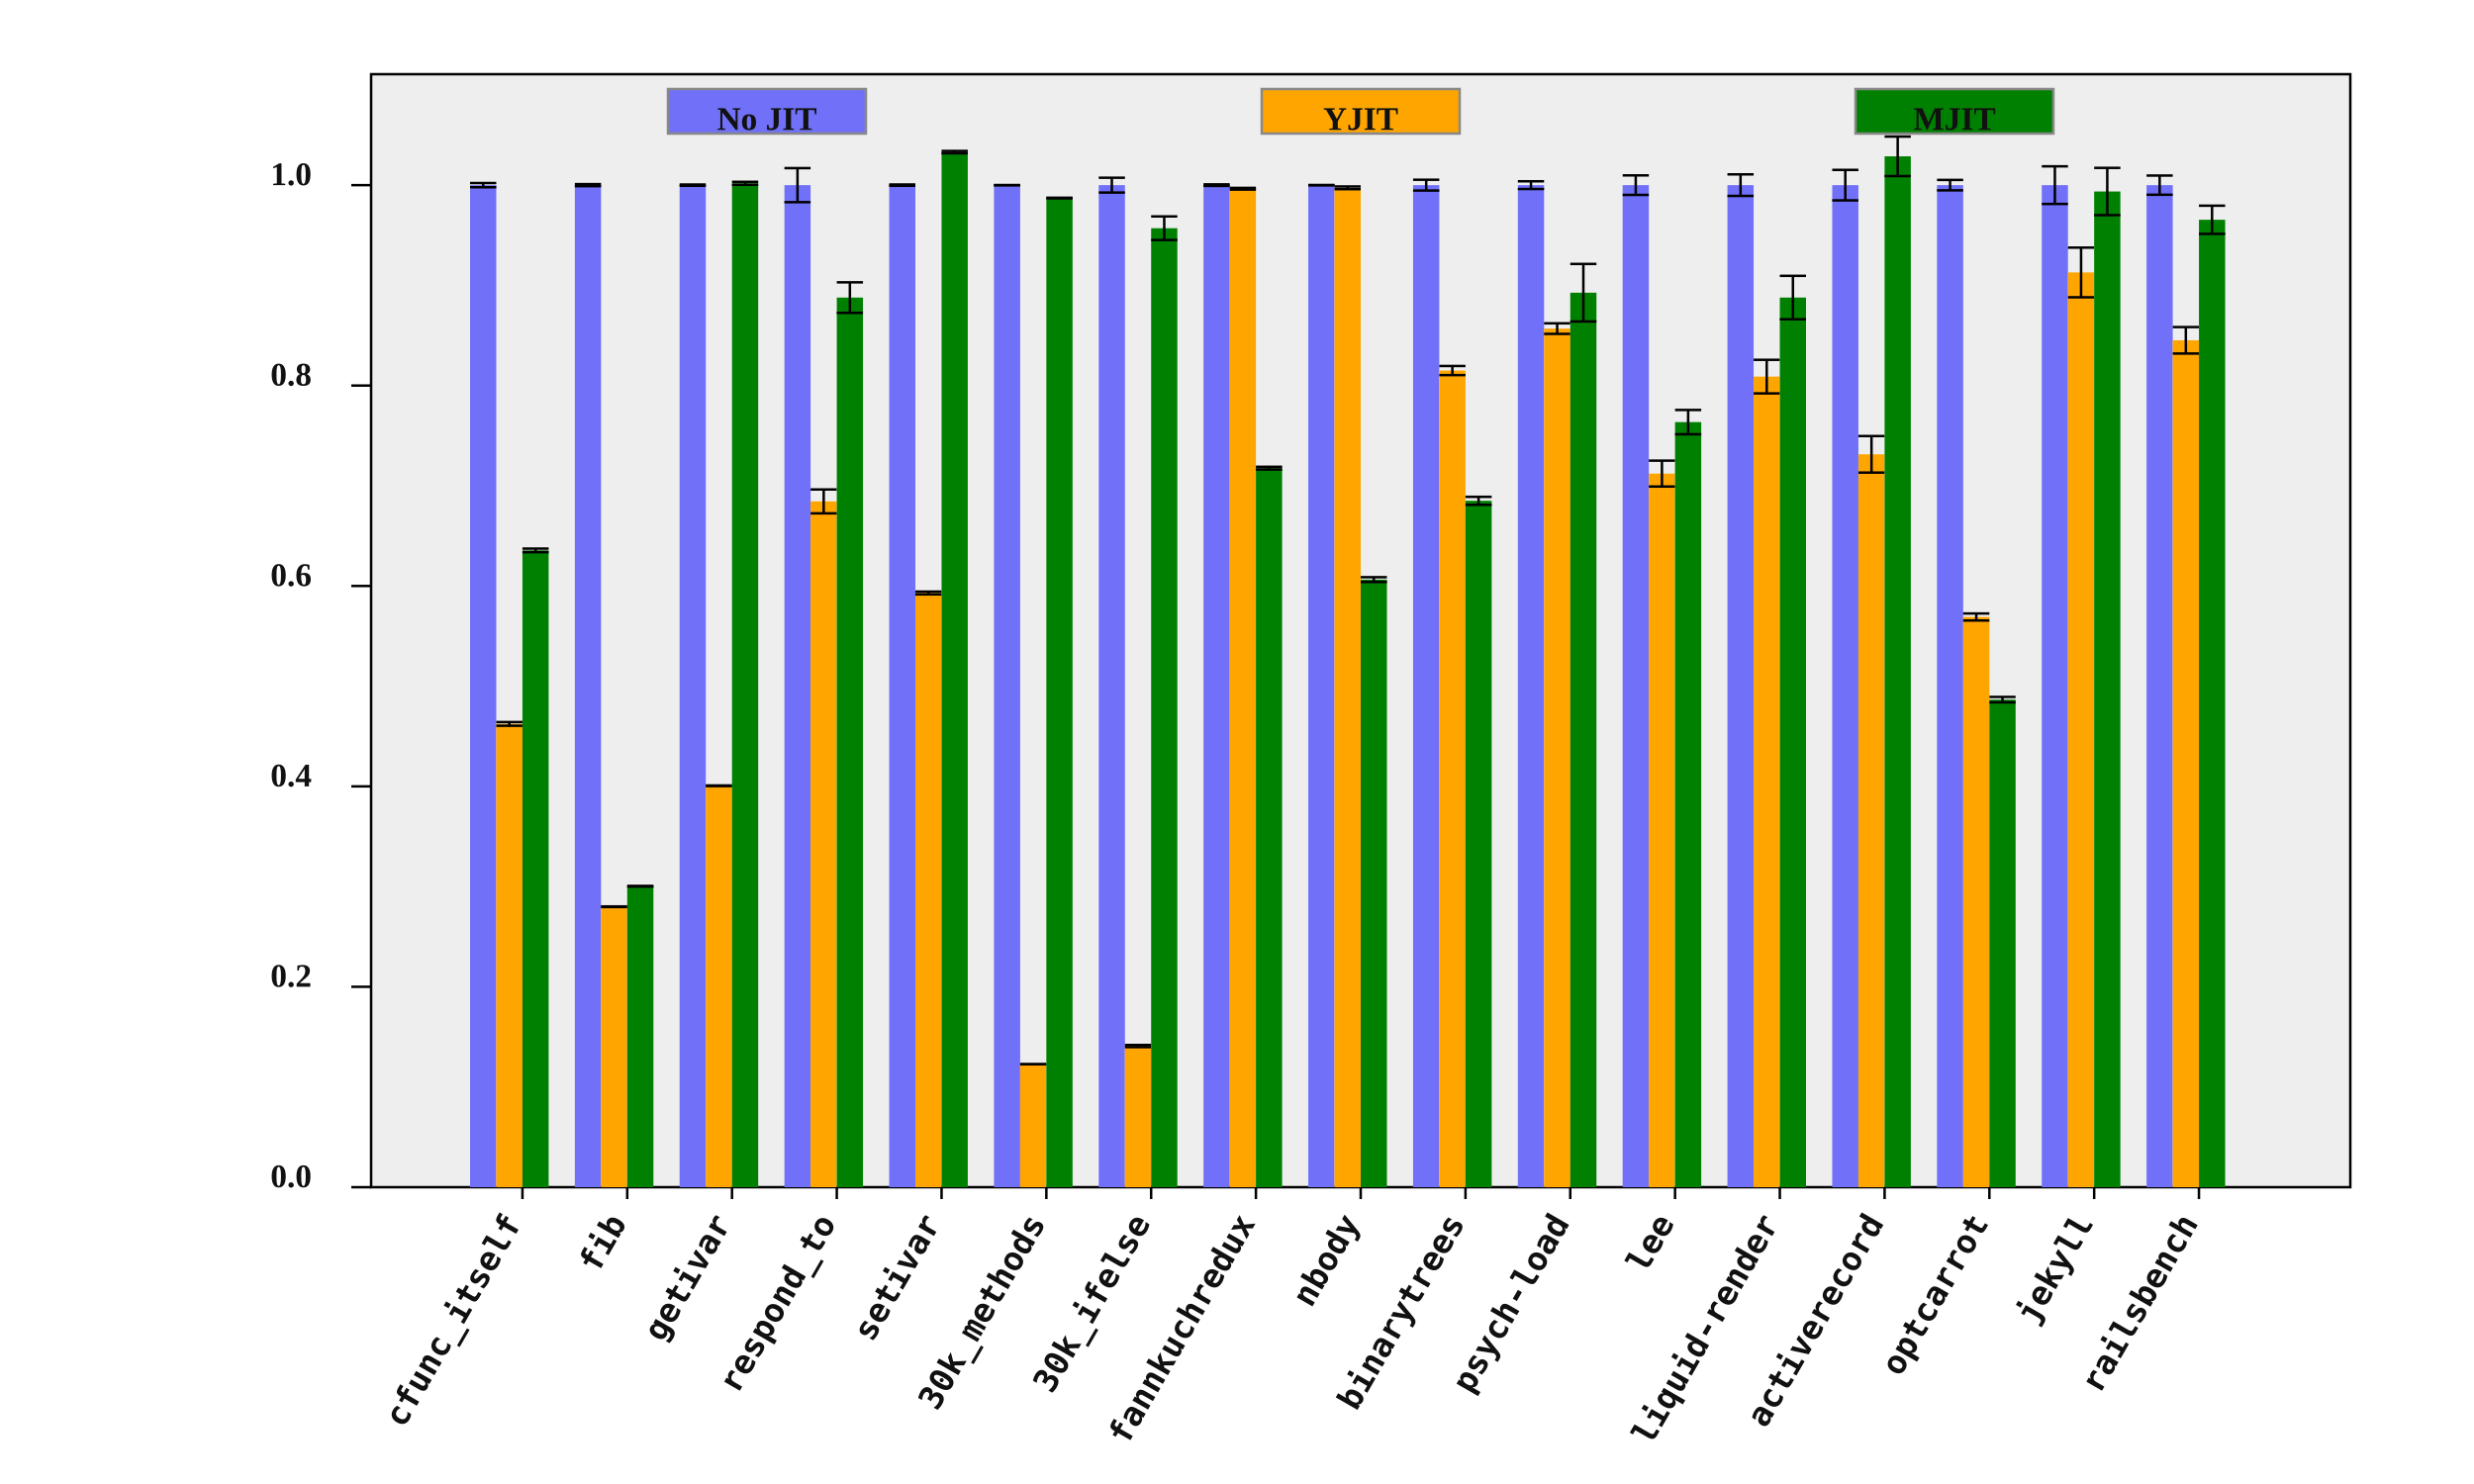
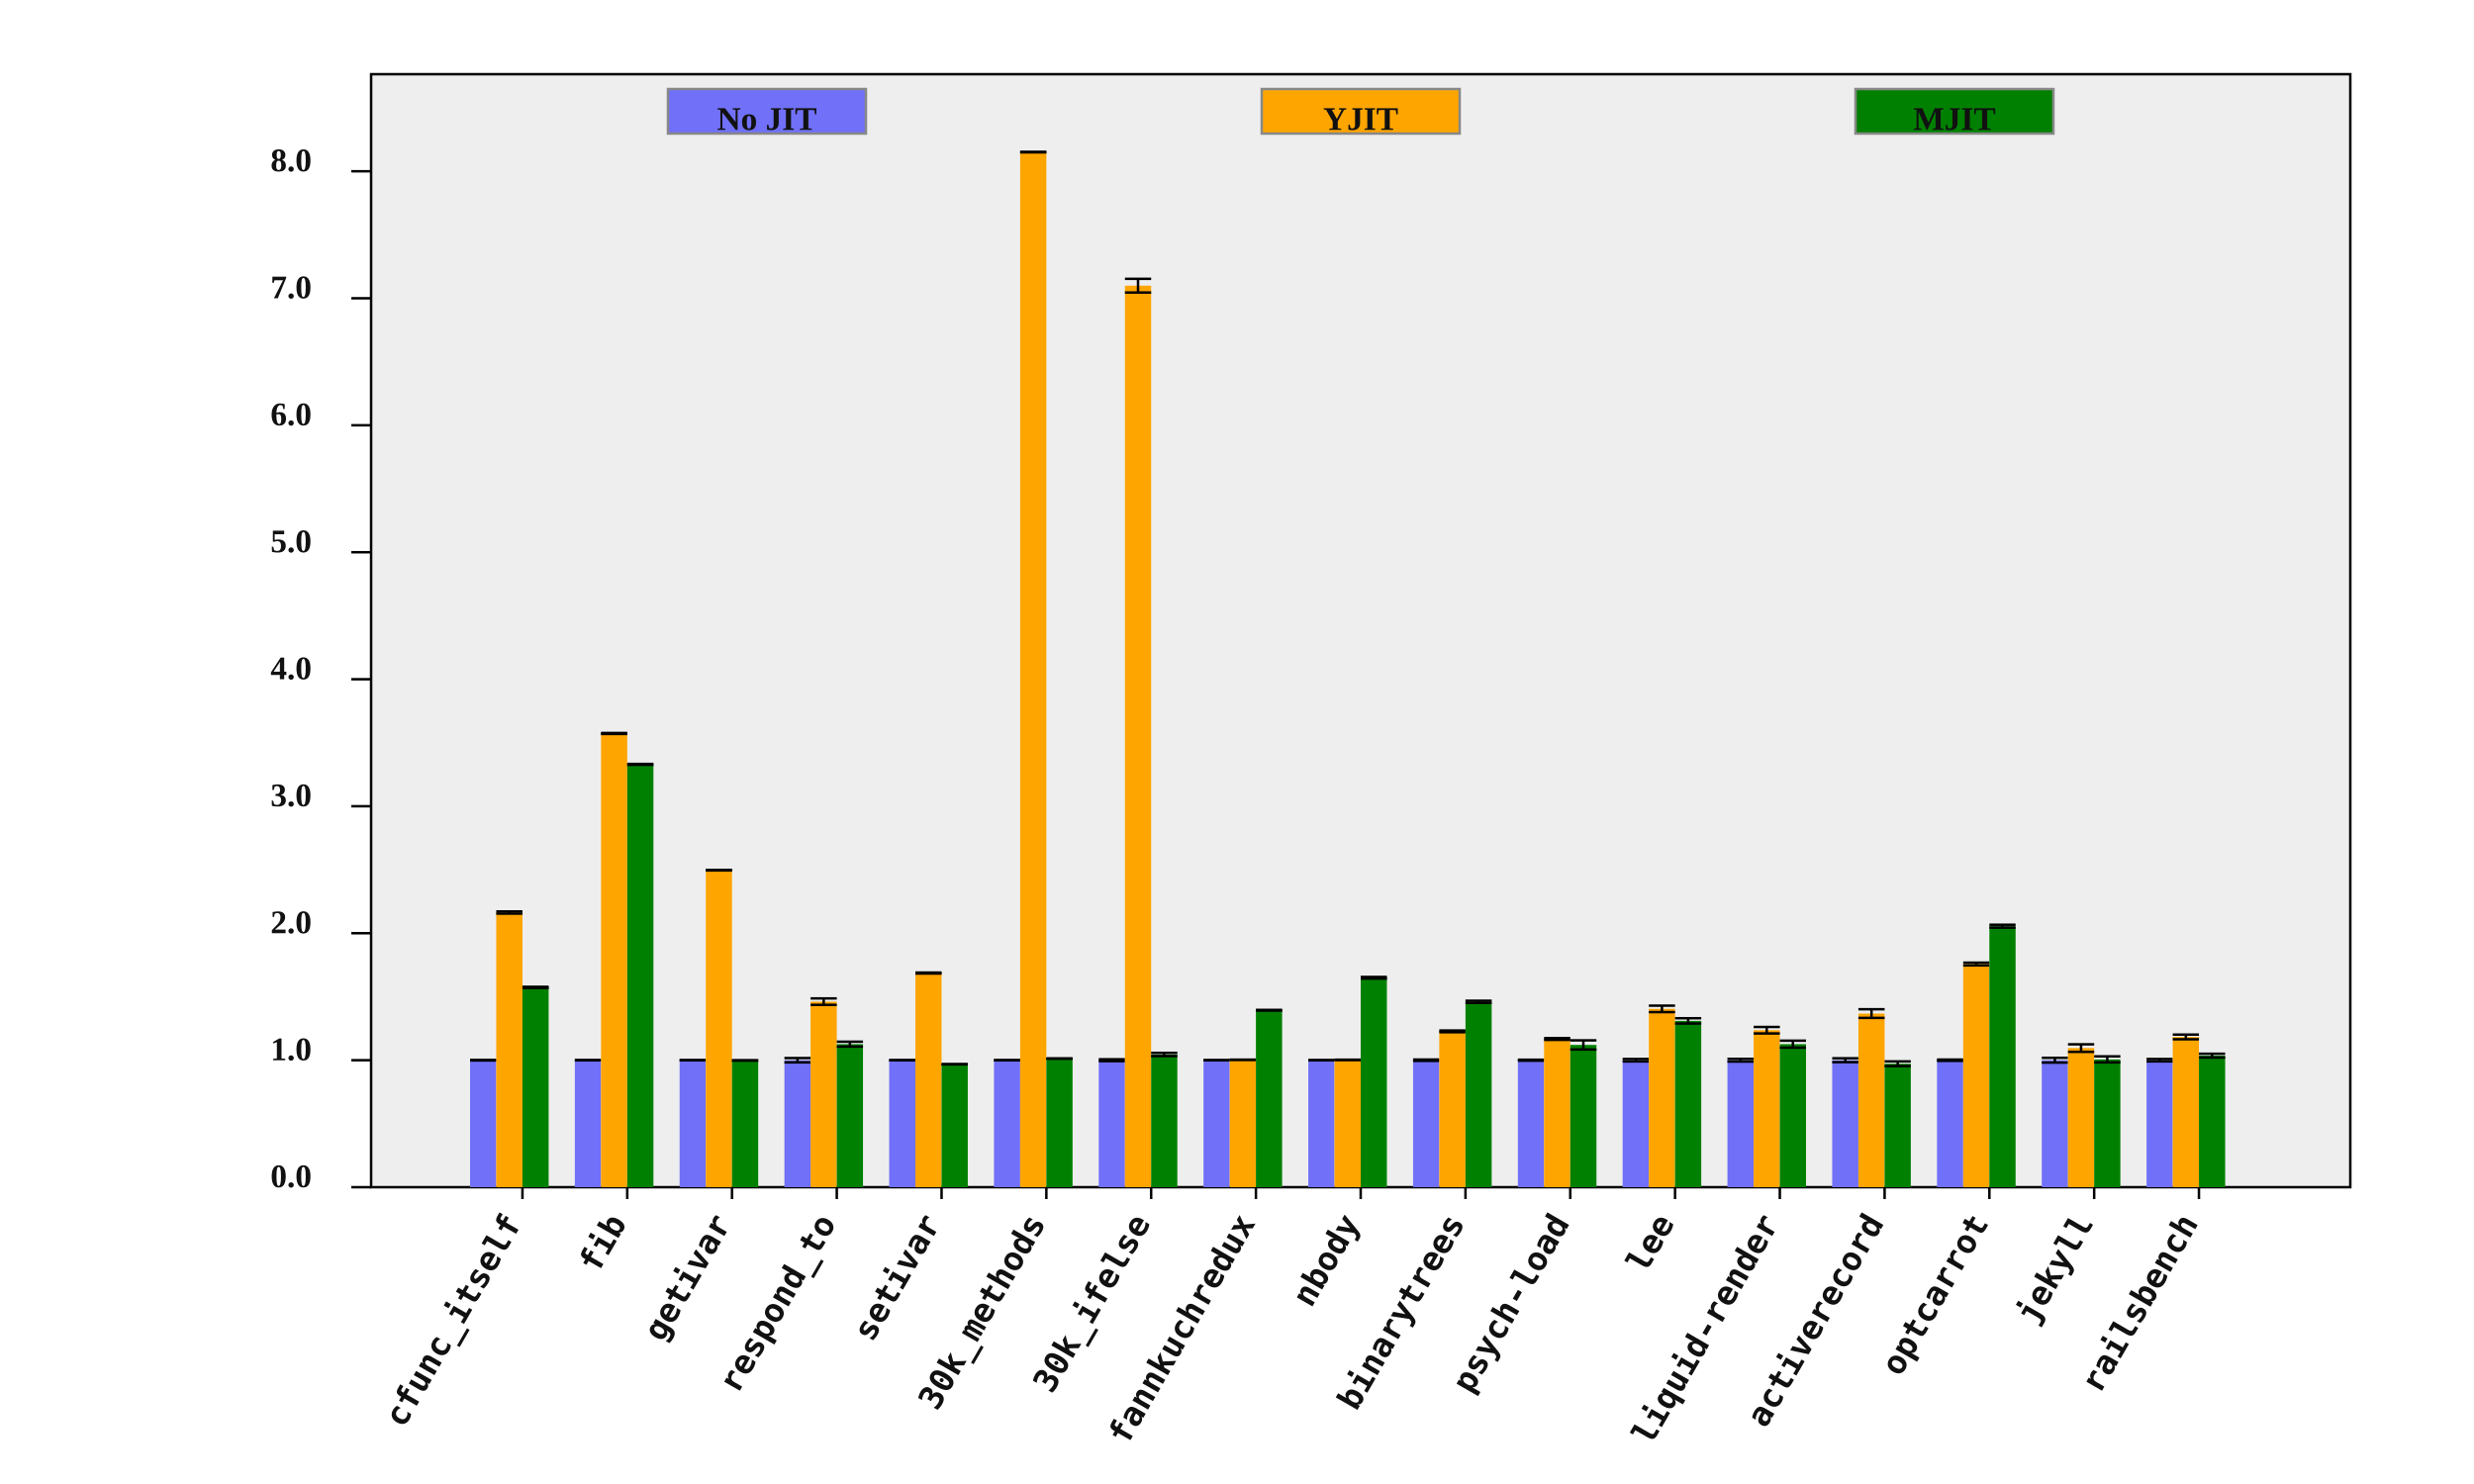
<svg xmlns="http://www.w3.org/2000/svg" viewBox="0 0 1000 600" width="100%" height="100%">
  <rect x="150.0" y="30.0" width="800" height="450.0" stroke="#000" fill="#EEE" />
  <line x1="142.0" y1="480.0" x2="150.0" y2="480.0" stroke="#000" />
  <text x="126.0" y="480.0" text-anchor="end" font-weight="bold" font-size="small" fill="#111">
0.0
</text>
-   <line x1="142.0" y1="398.971" x2="150.0" y2="398.971" stroke="#000" />
-   <text x="126.0" y="398.971" text-anchor="end" font-weight="bold" font-size="small" fill="#111">
- 0.2
- </text>
-   <line x1="142.0" y1="317.942" x2="150.0" y2="317.942" stroke="#000" />
-   <text x="126.0" y="317.942" text-anchor="end" font-weight="bold" font-size="small" fill="#111">
- 0.4
- </text>
-   <line x1="142.0" y1="236.914" x2="150.0" y2="236.914" stroke="#000" />
-   <text x="126.0" y="236.914" text-anchor="end" font-weight="bold" font-size="small" fill="#111">
- 0.6
- </text>
-   <line x1="142.0" y1="155.885" x2="150.0" y2="155.885" stroke="#000" />
-   <text x="126.0" y="155.885" text-anchor="end" font-weight="bold" font-size="small" fill="#111">
- 0.8
- </text>
-   <line x1="142.0" y1="74.856" x2="150.0" y2="74.856" stroke="#000" />
-   <text x="126.0" y="74.856" text-anchor="end" font-weight="bold" font-size="small" fill="#111">
+   <line x1="142.0" y1="428.656" x2="150.0" y2="428.656" stroke="#000" />
+   <text x="126.0" y="428.656" text-anchor="end" font-weight="bold" font-size="small" fill="#111">
1.0
+ </text>
+   <line x1="142.0" y1="377.312" x2="150.0" y2="377.312" stroke="#000" />
+   <text x="126.0" y="377.312" text-anchor="end" font-weight="bold" font-size="small" fill="#111">
+ 2.0
+ </text>
+   <line x1="142.0" y1="325.968" x2="150.0" y2="325.968" stroke="#000" />
+   <text x="126.0" y="325.968" text-anchor="end" font-weight="bold" font-size="small" fill="#111">
+ 3.0
+ </text>
+   <line x1="142.0" y1="274.624" x2="150.0" y2="274.624" stroke="#000" />
+   <text x="126.0" y="274.624" text-anchor="end" font-weight="bold" font-size="small" fill="#111">
+ 4.0
+ </text>
+   <line x1="142.0" y1="223.281" x2="150.0" y2="223.281" stroke="#000" />
+   <text x="126.0" y="223.281" text-anchor="end" font-weight="bold" font-size="small" fill="#111">
+ 5.0
+ </text>
+   <line x1="142.0" y1="171.937" x2="150.0" y2="171.937" stroke="#000" />
+   <text x="126.0" y="171.937" text-anchor="end" font-weight="bold" font-size="small" fill="#111">
+ 6.0
+ </text>
+   <line x1="142.0" y1="120.593" x2="150.0" y2="120.593" stroke="#000" />
+   <text x="126.0" y="120.593" text-anchor="end" font-weight="bold" font-size="small" fill="#111">
+ 7.0
+ </text>
+   <line x1="142.0" y1="69.249" x2="150.0" y2="69.249" stroke="#000" />
+   <text x="126.0" y="69.249" text-anchor="end" font-weight="bold" font-size="small" fill="#111">
+ 8.0
</text>
  <rect x="270.0" y="36" width="80.0" height="18.0" fill="#7070f8" stroke="#888" />
  <text x="310.0" y="52.5" font-size="small" text-anchor="middle" font-weight="bold" fill="#111">
No JIT
</text>
  <rect x="510.0" y="36" width="80.0" height="18.0" fill="orange" stroke="#888" />
  <text x="550.0" y="52.5" font-size="small" text-anchor="middle" font-weight="bold" fill="#111">
YJIT
</text>
  <rect x="750.0" y="36" width="80.0" height="18.0" fill="green" stroke="#888" />
  <text x="790.0" y="52.5" font-size="small" text-anchor="middle" font-weight="bold" fill="#111">
MJIT
</text>
-   <rect x="190.0" y="74.856" width="10.588" height="405.144" fill="#7070f8" />
-   <line x1="190.0" y1="74.007" x2="200.588" y2="74.007" stroke="#000" />
-   <line x1="190.0" y1="75.705" x2="200.588" y2="75.705" stroke="#000" />
-   <line x1="195.294" y1="74.007" x2="195.294" y2="75.705" stroke="#000" />
-   <rect x="200.588" y="292.691" width="10.588" height="187.309" fill="orange" />
-   <line x1="200.588" y1="291.946" x2="211.176" y2="291.946" stroke="#000" />
-   <line x1="200.588" y1="293.436" x2="211.176" y2="293.436" stroke="#000" />
-   <line x1="205.882" y1="291.946" x2="205.882" y2="293.436" stroke="#000" />
-   <rect x="211.176" y="222.534" width="10.588" height="257.466" fill="green" />
-   <line x1="211.176" y1="221.804" x2="221.765" y2="221.804" stroke="#000" />
-   <line x1="211.176" y1="223.264" x2="221.765" y2="223.264" stroke="#000" />
-   <line x1="216.471" y1="221.804" x2="216.471" y2="223.264" stroke="#000" />
+   <rect x="190.0" y="428.656" width="10.588" height="51.344" fill="#7070f8" />
+   <line x1="190.0" y1="428.549" x2="200.588" y2="428.549" stroke="#000" />
+   <line x1="190.0" y1="428.764" x2="200.588" y2="428.764" stroke="#000" />
+   <line x1="195.294" y1="428.549" x2="195.294" y2="428.764" stroke="#000" />
+   <rect x="200.588" y="368.945" width="10.588" height="111.055" fill="orange" />
+   <line x1="200.588" y1="368.503" x2="211.176" y2="368.503" stroke="#000" />
+   <line x1="200.588" y1="369.386" x2="211.176" y2="369.386" stroke="#000" />
+   <line x1="205.882" y1="368.503" x2="205.882" y2="369.386" stroke="#000" />
+   <rect x="211.176" y="399.206" width="10.588" height="80.794" fill="green" />
+   <line x1="211.176" y1="398.977" x2="221.765" y2="398.977" stroke="#000" />
+   <line x1="211.176" y1="399.435" x2="221.765" y2="399.435" stroke="#000" />
+   <line x1="216.471" y1="398.977" x2="216.471" y2="399.435" stroke="#000" />
  <line x1="211.176" y1="480.0" x2="211.176" y2="484.8" stroke="#000" />
  <text x="211.176" y="494.4" fill="#111" font-size="small" font-family="monospace" font-weight="bold" text-anchor="end" transform="rotate(-60, 211.1765, 494.4)">
cfunc_itself
</text>
-   <rect x="232.353" y="74.856" width="10.588" height="405.144" fill="#7070f8" />
-   <line x1="232.353" y1="74.441" x2="242.941" y2="74.441" stroke="#000" />
-   <line x1="232.353" y1="75.271" x2="242.941" y2="75.271" stroke="#000" />
-   <line x1="237.647" y1="74.441" x2="237.647" y2="75.271" stroke="#000" />
-   <rect x="242.941" y="366.605" width="10.588" height="113.395" fill="orange" />
-   <line x1="242.941" y1="366.48" x2="253.529" y2="366.48" stroke="#000" />
-   <line x1="242.941" y1="366.73" x2="253.529" y2="366.73" stroke="#000" />
-   <line x1="248.235" y1="366.48" x2="248.235" y2="366.73" stroke="#000" />
-   <rect x="253.529" y="358.319" width="10.588" height="121.681" fill="green" />
-   <line x1="253.529" y1="358.187" x2="264.118" y2="358.187" stroke="#000" />
-   <line x1="253.529" y1="358.45" x2="264.118" y2="358.45" stroke="#000" />
-   <line x1="258.824" y1="358.187" x2="258.824" y2="358.45" stroke="#000" />
+   <rect x="232.353" y="428.656" width="10.588" height="51.344" fill="#7070f8" />
+   <line x1="232.353" y1="428.603" x2="242.941" y2="428.603" stroke="#000" />
+   <line x1="232.353" y1="428.709" x2="242.941" y2="428.709" stroke="#000" />
+   <line x1="237.647" y1="428.603" x2="237.647" y2="428.709" stroke="#000" />
+   <rect x="242.941" y="296.556" width="10.588" height="183.444" fill="orange" />
+   <line x1="242.941" y1="296.353" x2="253.529" y2="296.353" stroke="#000" />
+   <line x1="242.941" y1="296.758" x2="253.529" y2="296.758" stroke="#000" />
+   <line x1="248.235" y1="296.353" x2="248.235" y2="296.758" stroke="#000" />
+   <rect x="253.529" y="309.048" width="10.588" height="170.952" fill="green" />
+   <line x1="253.529" y1="308.863" x2="264.118" y2="308.863" stroke="#000" />
+   <line x1="253.529" y1="309.233" x2="264.118" y2="309.233" stroke="#000" />
+   <line x1="258.824" y1="308.863" x2="258.824" y2="309.233" stroke="#000" />
  <line x1="253.529" y1="480.0" x2="253.529" y2="484.8" stroke="#000" />
  <text x="253.529" y="494.4" fill="#111" font-size="small" font-family="monospace" font-weight="bold" text-anchor="end" transform="rotate(-60, 253.5294, 494.4)">
fib
</text>
-   <rect x="274.706" y="74.856" width="10.588" height="405.144" fill="#7070f8" />
-   <line x1="274.706" y1="74.609" x2="285.294" y2="74.609" stroke="#000" />
-   <line x1="274.706" y1="75.103" x2="285.294" y2="75.103" stroke="#000" />
-   <line x1="280.0" y1="74.609" x2="280.0" y2="75.103" stroke="#000" />
-   <rect x="285.294" y="317.695" width="10.588" height="162.305" fill="orange" />
-   <line x1="285.294" y1="317.573" x2="295.882" y2="317.573" stroke="#000" />
-   <line x1="285.294" y1="317.817" x2="295.882" y2="317.817" stroke="#000" />
-   <line x1="290.588" y1="317.573" x2="290.588" y2="317.817" stroke="#000" />
-   <rect x="295.882" y="74.113" width="10.588" height="405.887" fill="green" />
-   <line x1="295.882" y1="73.512" x2="306.471" y2="73.512" stroke="#000" />
-   <line x1="295.882" y1="74.714" x2="306.471" y2="74.714" stroke="#000" />
-   <line x1="301.176" y1="73.512" x2="301.176" y2="74.714" stroke="#000" />
+   <rect x="274.706" y="428.656" width="10.588" height="51.344" fill="#7070f8" />
+   <line x1="274.706" y1="428.625" x2="285.294" y2="428.625" stroke="#000" />
+   <line x1="274.706" y1="428.687" x2="285.294" y2="428.687" stroke="#000" />
+   <line x1="280.0" y1="428.625" x2="280.0" y2="428.687" stroke="#000" />
+   <rect x="285.294" y="351.836" width="10.588" height="128.164" fill="orange" />
+   <line x1="285.294" y1="351.74" x2="295.882" y2="351.74" stroke="#000" />
+   <line x1="285.294" y1="351.932" x2="295.882" y2="351.932" stroke="#000" />
+   <line x1="290.588" y1="351.74" x2="290.588" y2="351.932" stroke="#000" />
+   <rect x="295.882" y="428.75" width="10.588" height="51.25" fill="green" />
+   <line x1="295.882" y1="428.674" x2="306.471" y2="428.674" stroke="#000" />
+   <line x1="295.882" y1="428.826" x2="306.471" y2="428.826" stroke="#000" />
+   <line x1="301.176" y1="428.674" x2="301.176" y2="428.826" stroke="#000" />
  <line x1="295.882" y1="480.0" x2="295.882" y2="484.8" stroke="#000" />
  <text x="295.882" y="494.4" fill="#111" font-size="small" font-family="monospace" font-weight="bold" text-anchor="end" transform="rotate(-60, 295.8824, 494.4)">
getivar
</text>
-   <rect x="317.059" y="74.856" width="10.588" height="405.144" fill="#7070f8" />
-   <line x1="317.059" y1="67.973" x2="327.647" y2="67.973" stroke="#000" />
-   <line x1="317.059" y1="81.739" x2="327.647" y2="81.739" stroke="#000" />
-   <line x1="322.353" y1="67.973" x2="322.353" y2="81.739" stroke="#000" />
-   <rect x="327.647" y="202.729" width="10.588" height="277.271" fill="orange" />
-   <line x1="327.647" y1="197.902" x2="338.235" y2="197.902" stroke="#000" />
-   <line x1="327.647" y1="207.555" x2="338.235" y2="207.555" stroke="#000" />
-   <line x1="332.941" y1="197.902" x2="332.941" y2="207.555" stroke="#000" />
-   <rect x="338.235" y="120.316" width="10.588" height="359.684" fill="green" />
-   <line x1="338.235" y1="114.145" x2="348.824" y2="114.145" stroke="#000" />
-   <line x1="338.235" y1="126.487" x2="348.824" y2="126.487" stroke="#000" />
-   <line x1="343.529" y1="114.145" x2="343.529" y2="126.487" stroke="#000" />
+   <rect x="317.059" y="428.656" width="10.588" height="51.344" fill="#7070f8" />
+   <line x1="317.059" y1="427.784" x2="327.647" y2="427.784" stroke="#000" />
+   <line x1="317.059" y1="429.528" x2="327.647" y2="429.528" stroke="#000" />
+   <line x1="322.353" y1="427.784" x2="322.353" y2="429.528" stroke="#000" />
+   <rect x="327.647" y="404.977" width="10.588" height="75.023" fill="orange" />
+   <line x1="327.647" y1="403.671" x2="338.235" y2="403.671" stroke="#000" />
+   <line x1="327.647" y1="406.283" x2="338.235" y2="406.283" stroke="#000" />
+   <line x1="332.941" y1="403.671" x2="332.941" y2="406.283" stroke="#000" />
+   <rect x="338.235" y="422.167" width="10.588" height="57.833" fill="green" />
+   <line x1="338.235" y1="421.175" x2="348.824" y2="421.175" stroke="#000" />
+   <line x1="338.235" y1="423.159" x2="348.824" y2="423.159" stroke="#000" />
+   <line x1="343.529" y1="421.175" x2="343.529" y2="423.159" stroke="#000" />
  <line x1="338.235" y1="480.0" x2="338.235" y2="484.8" stroke="#000" />
  <text x="338.235" y="494.4" fill="#111" font-size="small" font-family="monospace" font-weight="bold" text-anchor="end" transform="rotate(-60, 338.2353, 494.4)">
respond_to
</text>
-   <rect x="359.412" y="74.856" width="10.588" height="405.144" fill="#7070f8" />
-   <line x1="359.412" y1="74.599" x2="370" y2="74.599" stroke="#000" />
-   <line x1="359.412" y1="75.114" x2="370" y2="75.114" stroke="#000" />
-   <line x1="364.706" y1="74.599" x2="364.706" y2="75.114" stroke="#000" />
-   <rect x="370" y="239.758" width="10.588" height="240.242" fill="orange" />
-   <line x1="370" y1="239.197" x2="380.588" y2="239.197" stroke="#000" />
-   <line x1="370" y1="240.319" x2="380.588" y2="240.319" stroke="#000" />
-   <line x1="375.294" y1="239.197" x2="375.294" y2="240.319" stroke="#000" />
-   <rect x="380.588" y="61.5" width="10.588" height="418.5" fill="green" />
-   <line x1="380.588" y1="61.031" x2="391.176" y2="61.031" stroke="#000" />
-   <line x1="380.588" y1="61.969" x2="391.176" y2="61.969" stroke="#000" />
-   <line x1="385.882" y1="61.031" x2="385.882" y2="61.969" stroke="#000" />
+   <rect x="359.412" y="428.656" width="10.588" height="51.344" fill="#7070f8" />
+   <line x1="359.412" y1="428.623" x2="370" y2="428.623" stroke="#000" />
+   <line x1="359.412" y1="428.689" x2="370" y2="428.689" stroke="#000" />
+   <line x1="364.706" y1="428.623" x2="364.706" y2="428.689" stroke="#000" />
+   <rect x="370" y="393.414" width="10.588" height="86.586" fill="orange" />
+   <line x1="370" y1="393.211" x2="380.588" y2="393.211" stroke="#000" />
+   <line x1="370" y1="393.616" x2="380.588" y2="393.616" stroke="#000" />
+   <line x1="375.294" y1="393.211" x2="375.294" y2="393.616" stroke="#000" />
+   <rect x="380.588" y="430.295" width="10.588" height="49.705" fill="green" />
+   <line x1="380.588" y1="430.239" x2="391.176" y2="430.239" stroke="#000" />
+   <line x1="380.588" y1="430.35" x2="391.176" y2="430.35" stroke="#000" />
+   <line x1="385.882" y1="430.239" x2="385.882" y2="430.35" stroke="#000" />
  <line x1="380.588" y1="480.0" x2="380.588" y2="484.8" stroke="#000" />
  <text x="380.588" y="494.4" fill="#111" font-size="small" font-family="monospace" font-weight="bold" text-anchor="end" transform="rotate(-60, 380.5882, 494.4)">
setivar
</text>
-   <rect x="401.765" y="74.856" width="10.588" height="405.144" fill="#7070f8" />
-   <line x1="401.765" y1="74.808" x2="412.353" y2="74.808" stroke="#000" />
-   <line x1="401.765" y1="74.904" x2="412.353" y2="74.904" stroke="#000" />
-   <line x1="407.059" y1="74.808" x2="407.059" y2="74.904" stroke="#000" />
-   <rect x="412.353" y="430.295" width="10.588" height="49.705" fill="orange" />
-   <line x1="412.353" y1="430.282" x2="422.941" y2="430.282" stroke="#000" />
-   <line x1="412.353" y1="430.307" x2="422.941" y2="430.307" stroke="#000" />
-   <line x1="417.647" y1="430.282" x2="417.647" y2="430.307" stroke="#000" />
-   <rect x="422.941" y="80.068" width="10.588" height="399.932" fill="green" />
-   <line x1="422.941" y1="79.947" x2="433.529" y2="79.947" stroke="#000" />
-   <line x1="422.941" y1="80.188" x2="433.529" y2="80.188" stroke="#000" />
-   <line x1="428.235" y1="79.947" x2="428.235" y2="80.188" stroke="#000" />
+   <rect x="401.765" y="428.656" width="10.588" height="51.344" fill="#7070f8" />
+   <line x1="401.765" y1="428.65" x2="412.353" y2="428.65" stroke="#000" />
+   <line x1="401.765" y1="428.662" x2="412.353" y2="428.662" stroke="#000" />
+   <line x1="407.059" y1="428.65" x2="407.059" y2="428.662" stroke="#000" />
+   <rect x="412.353" y="61.5" width="10.588" height="418.5" fill="orange" />
+   <line x1="412.353" y1="61.397" x2="422.941" y2="61.397" stroke="#000" />
+   <line x1="412.353" y1="61.603" x2="422.941" y2="61.603" stroke="#000" />
+   <line x1="417.647" y1="61.397" x2="417.647" y2="61.603" stroke="#000" />
+   <rect x="422.941" y="427.987" width="10.588" height="52.013" fill="green" />
+   <line x1="422.941" y1="427.971" x2="433.529" y2="427.971" stroke="#000" />
+   <line x1="422.941" y1="428.003" x2="433.529" y2="428.003" stroke="#000" />
+   <line x1="428.235" y1="427.971" x2="428.235" y2="428.003" stroke="#000" />
  <line x1="422.941" y1="480.0" x2="422.941" y2="484.8" stroke="#000" />
  <text x="422.941" y="494.4" fill="#111" font-size="small" font-family="monospace" font-weight="bold" text-anchor="end" transform="rotate(-60, 422.9412, 494.4)">
30k_methods
</text>
-   <rect x="444.118" y="74.856" width="10.588" height="405.144" fill="#7070f8" />
-   <line x1="444.118" y1="71.859" x2="454.706" y2="71.859" stroke="#000" />
-   <line x1="444.118" y1="77.853" x2="454.706" y2="77.853" stroke="#000" />
-   <line x1="449.412" y1="71.859" x2="449.412" y2="77.853" stroke="#000" />
-   <rect x="454.706" y="422.93" width="10.588" height="57.07" fill="orange" />
-   <line x1="454.706" y1="422.496" x2="465.294" y2="422.496" stroke="#000" />
-   <line x1="454.706" y1="423.364" x2="465.294" y2="423.364" stroke="#000" />
-   <line x1="460" y1="422.496" x2="460" y2="423.364" stroke="#000" />
-   <rect x="465.294" y="92.27" width="10.588" height="387.73" fill="green" />
-   <line x1="465.294" y1="87.502" x2="475.882" y2="87.502" stroke="#000" />
-   <line x1="465.294" y1="97.039" x2="475.882" y2="97.039" stroke="#000" />
-   <line x1="470.588" y1="87.502" x2="470.588" y2="97.039" stroke="#000" />
+   <rect x="444.118" y="428.656" width="10.588" height="51.344" fill="#7070f8" />
+   <line x1="444.118" y1="428.276" x2="454.706" y2="428.276" stroke="#000" />
+   <line x1="444.118" y1="429.036" x2="454.706" y2="429.036" stroke="#000" />
+   <line x1="449.412" y1="428.276" x2="449.412" y2="429.036" stroke="#000" />
+   <rect x="454.706" y="115.505" width="10.588" height="364.495" fill="orange" />
+   <line x1="454.706" y1="112.733" x2="465.294" y2="112.733" stroke="#000" />
+   <line x1="454.706" y1="118.277" x2="465.294" y2="118.277" stroke="#000" />
+   <line x1="460" y1="112.733" x2="460" y2="118.277" stroke="#000" />
+   <rect x="465.294" y="426.35" width="10.588" height="53.65" fill="green" />
+   <line x1="465.294" y1="425.69" x2="475.882" y2="425.69" stroke="#000" />
+   <line x1="465.294" y1="427.01" x2="475.882" y2="427.01" stroke="#000" />
+   <line x1="470.588" y1="425.69" x2="470.588" y2="427.01" stroke="#000" />
  <line x1="465.294" y1="480.0" x2="465.294" y2="484.8" stroke="#000" />
  <text x="465.294" y="494.4" fill="#111" font-size="small" font-family="monospace" font-weight="bold" text-anchor="end" transform="rotate(-60, 465.2941, 494.4)">
30k_ifelse
</text>
-   <rect x="486.471" y="74.856" width="10.588" height="405.144" fill="#7070f8" />
-   <line x1="486.471" y1="74.544" x2="497.059" y2="74.544" stroke="#000" />
-   <line x1="486.471" y1="75.168" x2="497.059" y2="75.168" stroke="#000" />
-   <line x1="491.765" y1="74.544" x2="491.765" y2="75.168" stroke="#000" />
-   <rect x="497.059" y="76.312" width="10.588" height="403.688" fill="orange" />
-   <line x1="497.059" y1="75.963" x2="507.647" y2="75.963" stroke="#000" />
-   <line x1="497.059" y1="76.661" x2="507.647" y2="76.661" stroke="#000" />
-   <line x1="502.353" y1="75.963" x2="502.353" y2="76.661" stroke="#000" />
-   <rect x="507.647" y="189.281" width="10.588" height="290.719" fill="green" />
-   <line x1="507.647" y1="188.724" x2="518.235" y2="188.724" stroke="#000" />
-   <line x1="507.647" y1="189.839" x2="518.235" y2="189.839" stroke="#000" />
-   <line x1="512.941" y1="188.724" x2="512.941" y2="189.839" stroke="#000" />
+   <rect x="486.471" y="428.656" width="10.588" height="51.344" fill="#7070f8" />
+   <line x1="486.471" y1="428.617" x2="497.059" y2="428.617" stroke="#000" />
+   <line x1="486.471" y1="428.696" x2="497.059" y2="428.696" stroke="#000" />
+   <line x1="491.765" y1="428.617" x2="491.765" y2="428.696" stroke="#000" />
+   <rect x="497.059" y="428.471" width="10.588" height="51.529" fill="orange" />
+   <line x1="497.059" y1="428.426" x2="507.647" y2="428.426" stroke="#000" />
+   <line x1="497.059" y1="428.515" x2="507.647" y2="428.515" stroke="#000" />
+   <line x1="502.353" y1="428.426" x2="502.353" y2="428.515" stroke="#000" />
+   <rect x="507.647" y="408.447" width="10.588" height="71.553" fill="green" />
+   <line x1="507.647" y1="408.31" x2="518.235" y2="408.31" stroke="#000" />
+   <line x1="507.647" y1="408.585" x2="518.235" y2="408.585" stroke="#000" />
+   <line x1="512.941" y1="408.31" x2="512.941" y2="408.585" stroke="#000" />
  <line x1="507.647" y1="480.0" x2="507.647" y2="484.8" stroke="#000" />
  <text x="507.647" y="494.4" fill="#111" font-size="small" font-family="monospace" font-weight="bold" text-anchor="end" transform="rotate(-60, 507.6471, 494.4)">
fannkuchredux
</text>
-   <rect x="528.824" y="74.856" width="10.588" height="405.144" fill="#7070f8" />
-   <line x1="528.824" y1="74.787" x2="539.412" y2="74.787" stroke="#000" />
-   <line x1="528.824" y1="74.925" x2="539.412" y2="74.925" stroke="#000" />
-   <line x1="534.118" y1="74.787" x2="534.118" y2="74.925" stroke="#000" />
-   <rect x="539.412" y="75.94" width="10.588" height="404.06" fill="orange" />
-   <line x1="539.412" y1="75.394" x2="550.0" y2="75.394" stroke="#000" />
-   <line x1="539.412" y1="76.486" x2="550.0" y2="76.486" stroke="#000" />
-   <line x1="544.706" y1="75.394" x2="544.706" y2="76.486" stroke="#000" />
-   <rect x="550" y="234.34" width="10.588" height="245.66" fill="green" />
-   <line x1="550" y1="233.367" x2="560.588" y2="233.367" stroke="#000" />
-   <line x1="550" y1="235.312" x2="560.588" y2="235.312" stroke="#000" />
-   <line x1="555.294" y1="233.367" x2="555.294" y2="235.312" stroke="#000" />
+   <rect x="528.824" y="428.656" width="10.588" height="51.344" fill="#7070f8" />
+   <line x1="528.824" y1="428.647" x2="539.412" y2="428.647" stroke="#000" />
+   <line x1="528.824" y1="428.665" x2="539.412" y2="428.665" stroke="#000" />
+   <line x1="534.118" y1="428.647" x2="534.118" y2="428.665" stroke="#000" />
+   <rect x="539.412" y="428.518" width="10.588" height="51.482" fill="orange" />
+   <line x1="539.412" y1="428.449" x2="550.0" y2="428.449" stroke="#000" />
+   <line x1="539.412" y1="428.588" x2="550.0" y2="428.588" stroke="#000" />
+   <line x1="544.706" y1="428.449" x2="544.706" y2="428.588" stroke="#000" />
+   <rect x="550" y="395.324" width="10.588" height="84.676" fill="green" />
+   <line x1="550" y1="394.988" x2="560.588" y2="394.988" stroke="#000" />
+   <line x1="550" y1="395.659" x2="560.588" y2="395.659" stroke="#000" />
+   <line x1="555.294" y1="394.988" x2="555.294" y2="395.659" stroke="#000" />
  <line x1="550" y1="480.0" x2="550" y2="484.8" stroke="#000" />
  <text x="550" y="494.4" fill="#111" font-size="small" font-family="monospace" font-weight="bold" text-anchor="end" transform="rotate(-60, 550, 494.4)">
nbody
</text>
-   <rect x="571.176" y="74.856" width="10.588" height="405.144" fill="#7070f8" />
-   <line x1="571.176" y1="72.671" x2="581.765" y2="72.671" stroke="#000" />
-   <line x1="571.176" y1="77.041" x2="581.765" y2="77.041" stroke="#000" />
-   <line x1="576.471" y1="72.671" x2="576.471" y2="77.041" stroke="#000" />
-   <rect x="581.765" y="149.819" width="10.588" height="330.181" fill="orange" />
-   <line x1="581.765" y1="147.978" x2="592.353" y2="147.978" stroke="#000" />
-   <line x1="581.765" y1="151.66" x2="592.353" y2="151.66" stroke="#000" />
-   <line x1="587.059" y1="147.978" x2="587.059" y2="151.66" stroke="#000" />
-   <rect x="592.353" y="202.488" width="10.588" height="277.512" fill="green" />
-   <line x1="592.353" y1="200.873" x2="602.941" y2="200.873" stroke="#000" />
-   <line x1="592.353" y1="204.104" x2="602.941" y2="204.104" stroke="#000" />
-   <line x1="597.647" y1="200.873" x2="597.647" y2="204.104" stroke="#000" />
+   <rect x="571.176" y="428.656" width="10.588" height="51.344" fill="#7070f8" />
+   <line x1="571.176" y1="428.379" x2="581.765" y2="428.379" stroke="#000" />
+   <line x1="571.176" y1="428.933" x2="581.765" y2="428.933" stroke="#000" />
+   <line x1="576.471" y1="428.379" x2="576.471" y2="428.933" stroke="#000" />
+   <rect x="581.765" y="416.999" width="10.588" height="63.001" fill="orange" />
+   <line x1="581.765" y1="416.648" x2="592.353" y2="416.648" stroke="#000" />
+   <line x1="581.765" y1="417.35" x2="592.353" y2="417.35" stroke="#000" />
+   <line x1="587.059" y1="416.648" x2="587.059" y2="417.35" stroke="#000" />
+   <rect x="592.353" y="405.042" width="10.588" height="74.958" fill="green" />
+   <line x1="592.353" y1="404.606" x2="602.941" y2="404.606" stroke="#000" />
+   <line x1="592.353" y1="405.479" x2="602.941" y2="405.479" stroke="#000" />
+   <line x1="597.647" y1="404.606" x2="597.647" y2="405.479" stroke="#000" />
  <line x1="592.353" y1="480.0" x2="592.353" y2="484.8" stroke="#000" />
  <text x="592.353" y="494.4" fill="#111" font-size="small" font-family="monospace" font-weight="bold" text-anchor="end" transform="rotate(-60, 592.3529, 494.4)">
binarytrees
</text>
-   <rect x="613.529" y="74.856" width="10.588" height="405.144" fill="#7070f8" />
-   <line x1="613.529" y1="73.297" x2="624.118" y2="73.297" stroke="#000" />
-   <line x1="613.529" y1="76.415" x2="624.118" y2="76.415" stroke="#000" />
-   <line x1="618.824" y1="73.297" x2="618.824" y2="76.415" stroke="#000" />
-   <rect x="624.118" y="132.858" width="10.588" height="347.142" fill="orange" />
-   <line x1="624.118" y1="130.721" x2="634.706" y2="130.721" stroke="#000" />
-   <line x1="624.118" y1="134.995" x2="634.706" y2="134.995" stroke="#000" />
-   <line x1="629.412" y1="130.721" x2="629.412" y2="134.995" stroke="#000" />
-   <rect x="634.706" y="118.346" width="10.588" height="361.654" fill="green" />
-   <line x1="634.706" y1="106.716" x2="645.294" y2="106.716" stroke="#000" />
-   <line x1="634.706" y1="129.977" x2="645.294" y2="129.977" stroke="#000" />
-   <line x1="640" y1="106.716" x2="640" y2="129.977" stroke="#000" />
+   <rect x="613.529" y="428.656" width="10.588" height="51.344" fill="#7070f8" />
+   <line x1="613.529" y1="428.458" x2="624.118" y2="428.458" stroke="#000" />
+   <line x1="613.529" y1="428.854" x2="624.118" y2="428.854" stroke="#000" />
+   <line x1="618.824" y1="428.458" x2="618.824" y2="428.854" stroke="#000" />
+   <rect x="624.118" y="420.077" width="10.588" height="59.923" fill="orange" />
+   <line x1="624.118" y1="419.708" x2="634.706" y2="419.708" stroke="#000" />
+   <line x1="624.118" y1="420.446" x2="634.706" y2="420.446" stroke="#000" />
+   <line x1="629.412" y1="419.708" x2="629.412" y2="420.446" stroke="#000" />
+   <rect x="634.706" y="422.482" width="10.588" height="57.518" fill="green" />
+   <line x1="634.706" y1="420.632" x2="645.294" y2="420.632" stroke="#000" />
+   <line x1="634.706" y1="424.332" x2="645.294" y2="424.332" stroke="#000" />
+   <line x1="640" y1="420.632" x2="640" y2="424.332" stroke="#000" />
  <line x1="634.706" y1="480.0" x2="634.706" y2="484.8" stroke="#000" />
  <text x="634.706" y="494.4" fill="#111" font-size="small" font-family="monospace" font-weight="bold" text-anchor="end" transform="rotate(-60, 634.7059, 494.4)">
psych-load
</text>
-   <rect x="655.882" y="74.856" width="10.588" height="405.144" fill="#7070f8" />
-   <line x1="655.882" y1="70.909" x2="666.471" y2="70.909" stroke="#000" />
-   <line x1="655.882" y1="78.803" x2="666.471" y2="78.803" stroke="#000" />
-   <line x1="661.176" y1="70.909" x2="661.176" y2="78.803" stroke="#000" />
-   <rect x="666.471" y="191.479" width="10.588" height="288.521" fill="orange" />
-   <line x1="666.471" y1="186.245" x2="677.059" y2="186.245" stroke="#000" />
-   <line x1="666.471" y1="196.712" x2="677.059" y2="196.712" stroke="#000" />
-   <line x1="671.765" y1="186.245" x2="671.765" y2="196.712" stroke="#000" />
-   <rect x="677.059" y="170.663" width="10.588" height="309.337" fill="green" />
-   <line x1="677.059" y1="165.751" x2="687.647" y2="165.751" stroke="#000" />
-   <line x1="677.059" y1="175.575" x2="687.647" y2="175.575" stroke="#000" />
-   <line x1="682.353" y1="165.751" x2="682.353" y2="175.575" stroke="#000" />
+   <rect x="655.882" y="428.656" width="10.588" height="51.344" fill="#7070f8" />
+   <line x1="655.882" y1="428.156" x2="666.471" y2="428.156" stroke="#000" />
+   <line x1="655.882" y1="429.156" x2="666.471" y2="429.156" stroke="#000" />
+   <line x1="661.176" y1="428.156" x2="661.176" y2="429.156" stroke="#000" />
+   <rect x="666.471" y="407.903" width="10.588" height="72.097" fill="orange" />
+   <line x1="666.471" y1="406.595" x2="677.059" y2="406.595" stroke="#000" />
+   <line x1="666.471" y1="409.21" x2="677.059" y2="409.21" stroke="#000" />
+   <line x1="671.765" y1="406.595" x2="671.765" y2="409.21" stroke="#000" />
+   <rect x="677.059" y="412.754" width="10.588" height="67.246" fill="green" />
+   <line x1="677.059" y1="411.686" x2="687.647" y2="411.686" stroke="#000" />
+   <line x1="677.059" y1="413.822" x2="687.647" y2="413.822" stroke="#000" />
+   <line x1="682.353" y1="411.686" x2="682.353" y2="413.822" stroke="#000" />
  <line x1="677.059" y1="480.0" x2="677.059" y2="484.8" stroke="#000" />
  <text x="677.059" y="494.4" fill="#111" font-size="small" font-family="monospace" font-weight="bold" text-anchor="end" transform="rotate(-60, 677.0588, 494.4)">
lee
</text>
-   <rect x="698.235" y="74.856" width="10.588" height="405.144" fill="#7070f8" />
-   <line x1="698.235" y1="70.501" x2="708.824" y2="70.501" stroke="#000" />
-   <line x1="698.235" y1="79.212" x2="708.824" y2="79.212" stroke="#000" />
-   <line x1="703.529" y1="70.501" x2="703.529" y2="79.212" stroke="#000" />
-   <rect x="708.824" y="152.269" width="10.588" height="327.731" fill="orange" />
-   <line x1="708.824" y1="145.482" x2="719.412" y2="145.482" stroke="#000" />
-   <line x1="708.824" y1="159.056" x2="719.412" y2="159.056" stroke="#000" />
-   <line x1="714.118" y1="145.482" x2="714.118" y2="159.056" stroke="#000" />
-   <rect x="719.412" y="120.31" width="10.588" height="359.69" fill="green" />
-   <line x1="719.412" y1="111.528" x2="730.0" y2="111.528" stroke="#000" />
-   <line x1="719.412" y1="129.091" x2="730.0" y2="129.091" stroke="#000" />
-   <line x1="724.706" y1="111.528" x2="724.706" y2="129.091" stroke="#000" />
+   <rect x="698.235" y="428.656" width="10.588" height="51.344" fill="#7070f8" />
+   <line x1="698.235" y1="428.104" x2="708.824" y2="428.104" stroke="#000" />
+   <line x1="698.235" y1="429.208" x2="708.824" y2="429.208" stroke="#000" />
+   <line x1="703.529" y1="428.104" x2="703.529" y2="429.208" stroke="#000" />
+   <rect x="708.824" y="416.528" width="10.588" height="63.472" fill="orange" />
+   <line x1="708.824" y1="415.214" x2="719.412" y2="415.214" stroke="#000" />
+   <line x1="708.824" y1="417.843" x2="719.412" y2="417.843" stroke="#000" />
+   <line x1="714.118" y1="415.214" x2="714.118" y2="417.843" stroke="#000" />
+   <rect x="719.412" y="422.168" width="10.588" height="57.832" fill="green" />
+   <line x1="719.412" y1="420.756" x2="730.0" y2="420.756" stroke="#000" />
+   <line x1="719.412" y1="423.58" x2="730.0" y2="423.58" stroke="#000" />
+   <line x1="724.706" y1="420.756" x2="724.706" y2="423.58" stroke="#000" />
  <line x1="719.412" y1="480.0" x2="719.412" y2="484.8" stroke="#000" />
  <text x="719.412" y="494.4" fill="#111" font-size="small" font-family="monospace" font-weight="bold" text-anchor="end" transform="rotate(-60, 719.4118, 494.4)">
liquid-render
</text>
-   <rect x="740.588" y="74.856" width="10.588" height="405.144" fill="#7070f8" />
-   <line x1="740.588" y1="68.692" x2="751.176" y2="68.692" stroke="#000" />
-   <line x1="740.588" y1="81.02" x2="751.176" y2="81.02" stroke="#000" />
-   <line x1="745.882" y1="68.692" x2="745.882" y2="81.02" stroke="#000" />
-   <rect x="751.176" y="183.69" width="10.588" height="296.31" fill="orange" />
-   <line x1="751.176" y1="176.3" x2="761.765" y2="176.3" stroke="#000" />
-   <line x1="751.176" y1="191.08" x2="761.765" y2="191.08" stroke="#000" />
-   <line x1="756.471" y1="176.3" x2="756.471" y2="191.08" stroke="#000" />
-   <rect x="761.765" y="63.206" width="10.588" height="416.794" fill="green" />
-   <line x1="761.765" y1="55.221" x2="772.353" y2="55.221" stroke="#000" />
-   <line x1="761.765" y1="71.191" x2="772.353" y2="71.191" stroke="#000" />
-   <line x1="767.059" y1="55.221" x2="767.059" y2="71.191" stroke="#000" />
+   <rect x="740.588" y="428.656" width="10.588" height="51.344" fill="#7070f8" />
+   <line x1="740.588" y1="427.875" x2="751.176" y2="427.875" stroke="#000" />
+   <line x1="740.588" y1="429.437" x2="751.176" y2="429.437" stroke="#000" />
+   <line x1="745.882" y1="427.875" x2="745.882" y2="429.437" stroke="#000" />
+   <rect x="751.176" y="409.798" width="10.588" height="70.202" fill="orange" />
+   <line x1="751.176" y1="408.047" x2="761.765" y2="408.047" stroke="#000" />
+   <line x1="751.176" y1="411.548" x2="761.765" y2="411.548" stroke="#000" />
+   <line x1="756.471" y1="408.047" x2="756.471" y2="411.548" stroke="#000" />
+   <rect x="761.765" y="430.091" width="10.588" height="49.909" fill="green" />
+   <line x1="761.765" y1="429.135" x2="772.353" y2="429.135" stroke="#000" />
+   <line x1="761.765" y1="431.047" x2="772.353" y2="431.047" stroke="#000" />
+   <line x1="767.059" y1="429.135" x2="767.059" y2="431.047" stroke="#000" />
  <line x1="761.765" y1="480.0" x2="761.765" y2="484.8" stroke="#000" />
  <text x="761.765" y="494.4" fill="#111" font-size="small" font-family="monospace" font-weight="bold" text-anchor="end" transform="rotate(-60, 761.7647, 494.4)">
activerecord
</text>
-   <rect x="782.941" y="74.856" width="10.588" height="405.144" fill="#7070f8" />
-   <line x1="782.941" y1="72.749" x2="793.529" y2="72.749" stroke="#000" />
-   <line x1="782.941" y1="76.963" x2="793.529" y2="76.963" stroke="#000" />
-   <line x1="788.235" y1="72.749" x2="788.235" y2="76.963" stroke="#000" />
-   <rect x="793.529" y="249.461" width="10.588" height="230.539" fill="orange" />
-   <line x1="793.529" y1="248.039" x2="804.118" y2="248.039" stroke="#000" />
-   <line x1="793.529" y1="250.882" x2="804.118" y2="250.882" stroke="#000" />
-   <line x1="798.824" y1="248.039" x2="798.824" y2="250.882" stroke="#000" />
-   <rect x="804.118" y="282.882" width="10.588" height="197.118" fill="green" />
-   <line x1="804.118" y1="281.78" x2="814.706" y2="281.78" stroke="#000" />
-   <line x1="804.118" y1="283.984" x2="814.706" y2="283.984" stroke="#000" />
-   <line x1="809.412" y1="281.78" x2="809.412" y2="283.984" stroke="#000" />
+   <rect x="782.941" y="428.656" width="10.588" height="51.344" fill="#7070f8" />
+   <line x1="782.941" y1="428.389" x2="793.529" y2="428.389" stroke="#000" />
+   <line x1="782.941" y1="428.923" x2="793.529" y2="428.923" stroke="#000" />
+   <line x1="788.235" y1="428.389" x2="788.235" y2="428.923" stroke="#000" />
+   <rect x="793.529" y="389.77" width="10.588" height="90.23" fill="orange" />
+   <line x1="793.529" y1="389.213" x2="804.118" y2="389.213" stroke="#000" />
+   <line x1="793.529" y1="390.326" x2="804.118" y2="390.326" stroke="#000" />
+   <line x1="798.824" y1="389.213" x2="798.824" y2="390.326" stroke="#000" />
+   <rect x="804.118" y="374.471" width="10.588" height="105.529" fill="green" />
+   <line x1="804.118" y1="373.881" x2="814.706" y2="373.881" stroke="#000" />
+   <line x1="804.118" y1="375.061" x2="814.706" y2="375.061" stroke="#000" />
+   <line x1="809.412" y1="373.881" x2="809.412" y2="375.061" stroke="#000" />
  <line x1="804.118" y1="480.0" x2="804.118" y2="484.8" stroke="#000" />
  <text x="804.118" y="494.4" fill="#111" font-size="small" font-family="monospace" font-weight="bold" text-anchor="end" transform="rotate(-60, 804.1176, 494.4)">
optcarrot
</text>
-   <rect x="825.294" y="74.856" width="10.588" height="405.144" fill="#7070f8" />
-   <line x1="825.294" y1="67.25" x2="835.882" y2="67.25" stroke="#000" />
-   <line x1="825.294" y1="82.462" x2="835.882" y2="82.462" stroke="#000" />
-   <line x1="830.588" y1="67.25" x2="830.588" y2="82.462" stroke="#000" />
-   <rect x="835.882" y="110.154" width="10.588" height="369.846" fill="orange" />
-   <line x1="835.882" y1="100.112" x2="846.471" y2="100.112" stroke="#000" />
-   <line x1="835.882" y1="120.197" x2="846.471" y2="120.197" stroke="#000" />
-   <line x1="841.176" y1="100.112" x2="841.176" y2="120.197" stroke="#000" />
-   <rect x="846.471" y="77.428" width="10.588" height="402.572" fill="green" />
-   <line x1="846.471" y1="67.878" x2="857.059" y2="67.878" stroke="#000" />
-   <line x1="846.471" y1="86.977" x2="857.059" y2="86.977" stroke="#000" />
-   <line x1="851.765" y1="67.878" x2="851.765" y2="86.977" stroke="#000" />
+   <rect x="825.294" y="428.656" width="10.588" height="51.344" fill="#7070f8" />
+   <line x1="825.294" y1="427.692" x2="835.882" y2="427.692" stroke="#000" />
+   <line x1="825.294" y1="429.62" x2="835.882" y2="429.62" stroke="#000" />
+   <line x1="830.588" y1="427.692" x2="830.588" y2="429.62" stroke="#000" />
+   <rect x="835.882" y="423.756" width="10.588" height="56.244" fill="orange" />
+   <line x1="835.882" y1="422.229" x2="846.471" y2="422.229" stroke="#000" />
+   <line x1="835.882" y1="425.283" x2="846.471" y2="425.283" stroke="#000" />
+   <line x1="841.176" y1="422.229" x2="841.176" y2="425.283" stroke="#000" />
+   <rect x="846.471" y="428.328" width="10.588" height="51.672" fill="green" />
+   <line x1="846.471" y1="427.102" x2="857.059" y2="427.102" stroke="#000" />
+   <line x1="846.471" y1="429.554" x2="857.059" y2="429.554" stroke="#000" />
+   <line x1="851.765" y1="427.102" x2="851.765" y2="429.554" stroke="#000" />
  <line x1="846.471" y1="480.0" x2="846.471" y2="484.8" stroke="#000" />
  <text x="846.471" y="494.4" fill="#111" font-size="small" font-family="monospace" font-weight="bold" text-anchor="end" transform="rotate(-60, 846.4706, 494.4)">
jekyll
</text>
-   <rect x="867.647" y="74.856" width="10.588" height="405.144" fill="#7070f8" />
-   <line x1="867.647" y1="70.979" x2="878.235" y2="70.979" stroke="#000" />
-   <line x1="867.647" y1="78.733" x2="878.235" y2="78.733" stroke="#000" />
-   <line x1="872.941" y1="70.979" x2="872.941" y2="78.733" stroke="#000" />
-   <rect x="878.235" y="137.591" width="10.588" height="342.409" fill="orange" />
-   <line x1="878.235" y1="132.24" x2="888.824" y2="132.24" stroke="#000" />
-   <line x1="878.235" y1="142.941" x2="888.824" y2="142.941" stroke="#000" />
-   <line x1="883.529" y1="132.24" x2="883.529" y2="142.941" stroke="#000" />
-   <rect x="888.824" y="88.858" width="10.588" height="391.142" fill="green" />
-   <line x1="888.824" y1="83.165" x2="899.412" y2="83.165" stroke="#000" />
-   <line x1="888.824" y1="94.55" x2="899.412" y2="94.55" stroke="#000" />
-   <line x1="894.118" y1="83.165" x2="894.118" y2="94.55" stroke="#000" />
+   <rect x="867.647" y="428.656" width="10.588" height="51.344" fill="#7070f8" />
+   <line x1="867.647" y1="428.165" x2="878.235" y2="428.165" stroke="#000" />
+   <line x1="867.647" y1="429.147" x2="878.235" y2="429.147" stroke="#000" />
+   <line x1="872.941" y1="428.165" x2="872.941" y2="429.147" stroke="#000" />
+   <rect x="878.235" y="419.249" width="10.588" height="60.751" fill="orange" />
+   <line x1="878.235" y1="418.3" x2="888.824" y2="418.3" stroke="#000" />
+   <line x1="878.235" y1="420.198" x2="888.824" y2="420.198" stroke="#000" />
+   <line x1="883.529" y1="418.3" x2="883.529" y2="420.198" stroke="#000" />
+   <rect x="888.824" y="426.818" width="10.588" height="53.182" fill="green" />
+   <line x1="888.824" y1="426.044" x2="899.412" y2="426.044" stroke="#000" />
+   <line x1="888.824" y1="427.592" x2="899.412" y2="427.592" stroke="#000" />
+   <line x1="894.118" y1="426.044" x2="894.118" y2="427.592" stroke="#000" />
  <line x1="888.824" y1="480.0" x2="888.824" y2="484.8" stroke="#000" />
  <text x="888.824" y="494.4" fill="#111" font-size="small" font-family="monospace" font-weight="bold" text-anchor="end" transform="rotate(-60, 888.8235, 494.4)">
railsbench
</text>
</svg>
